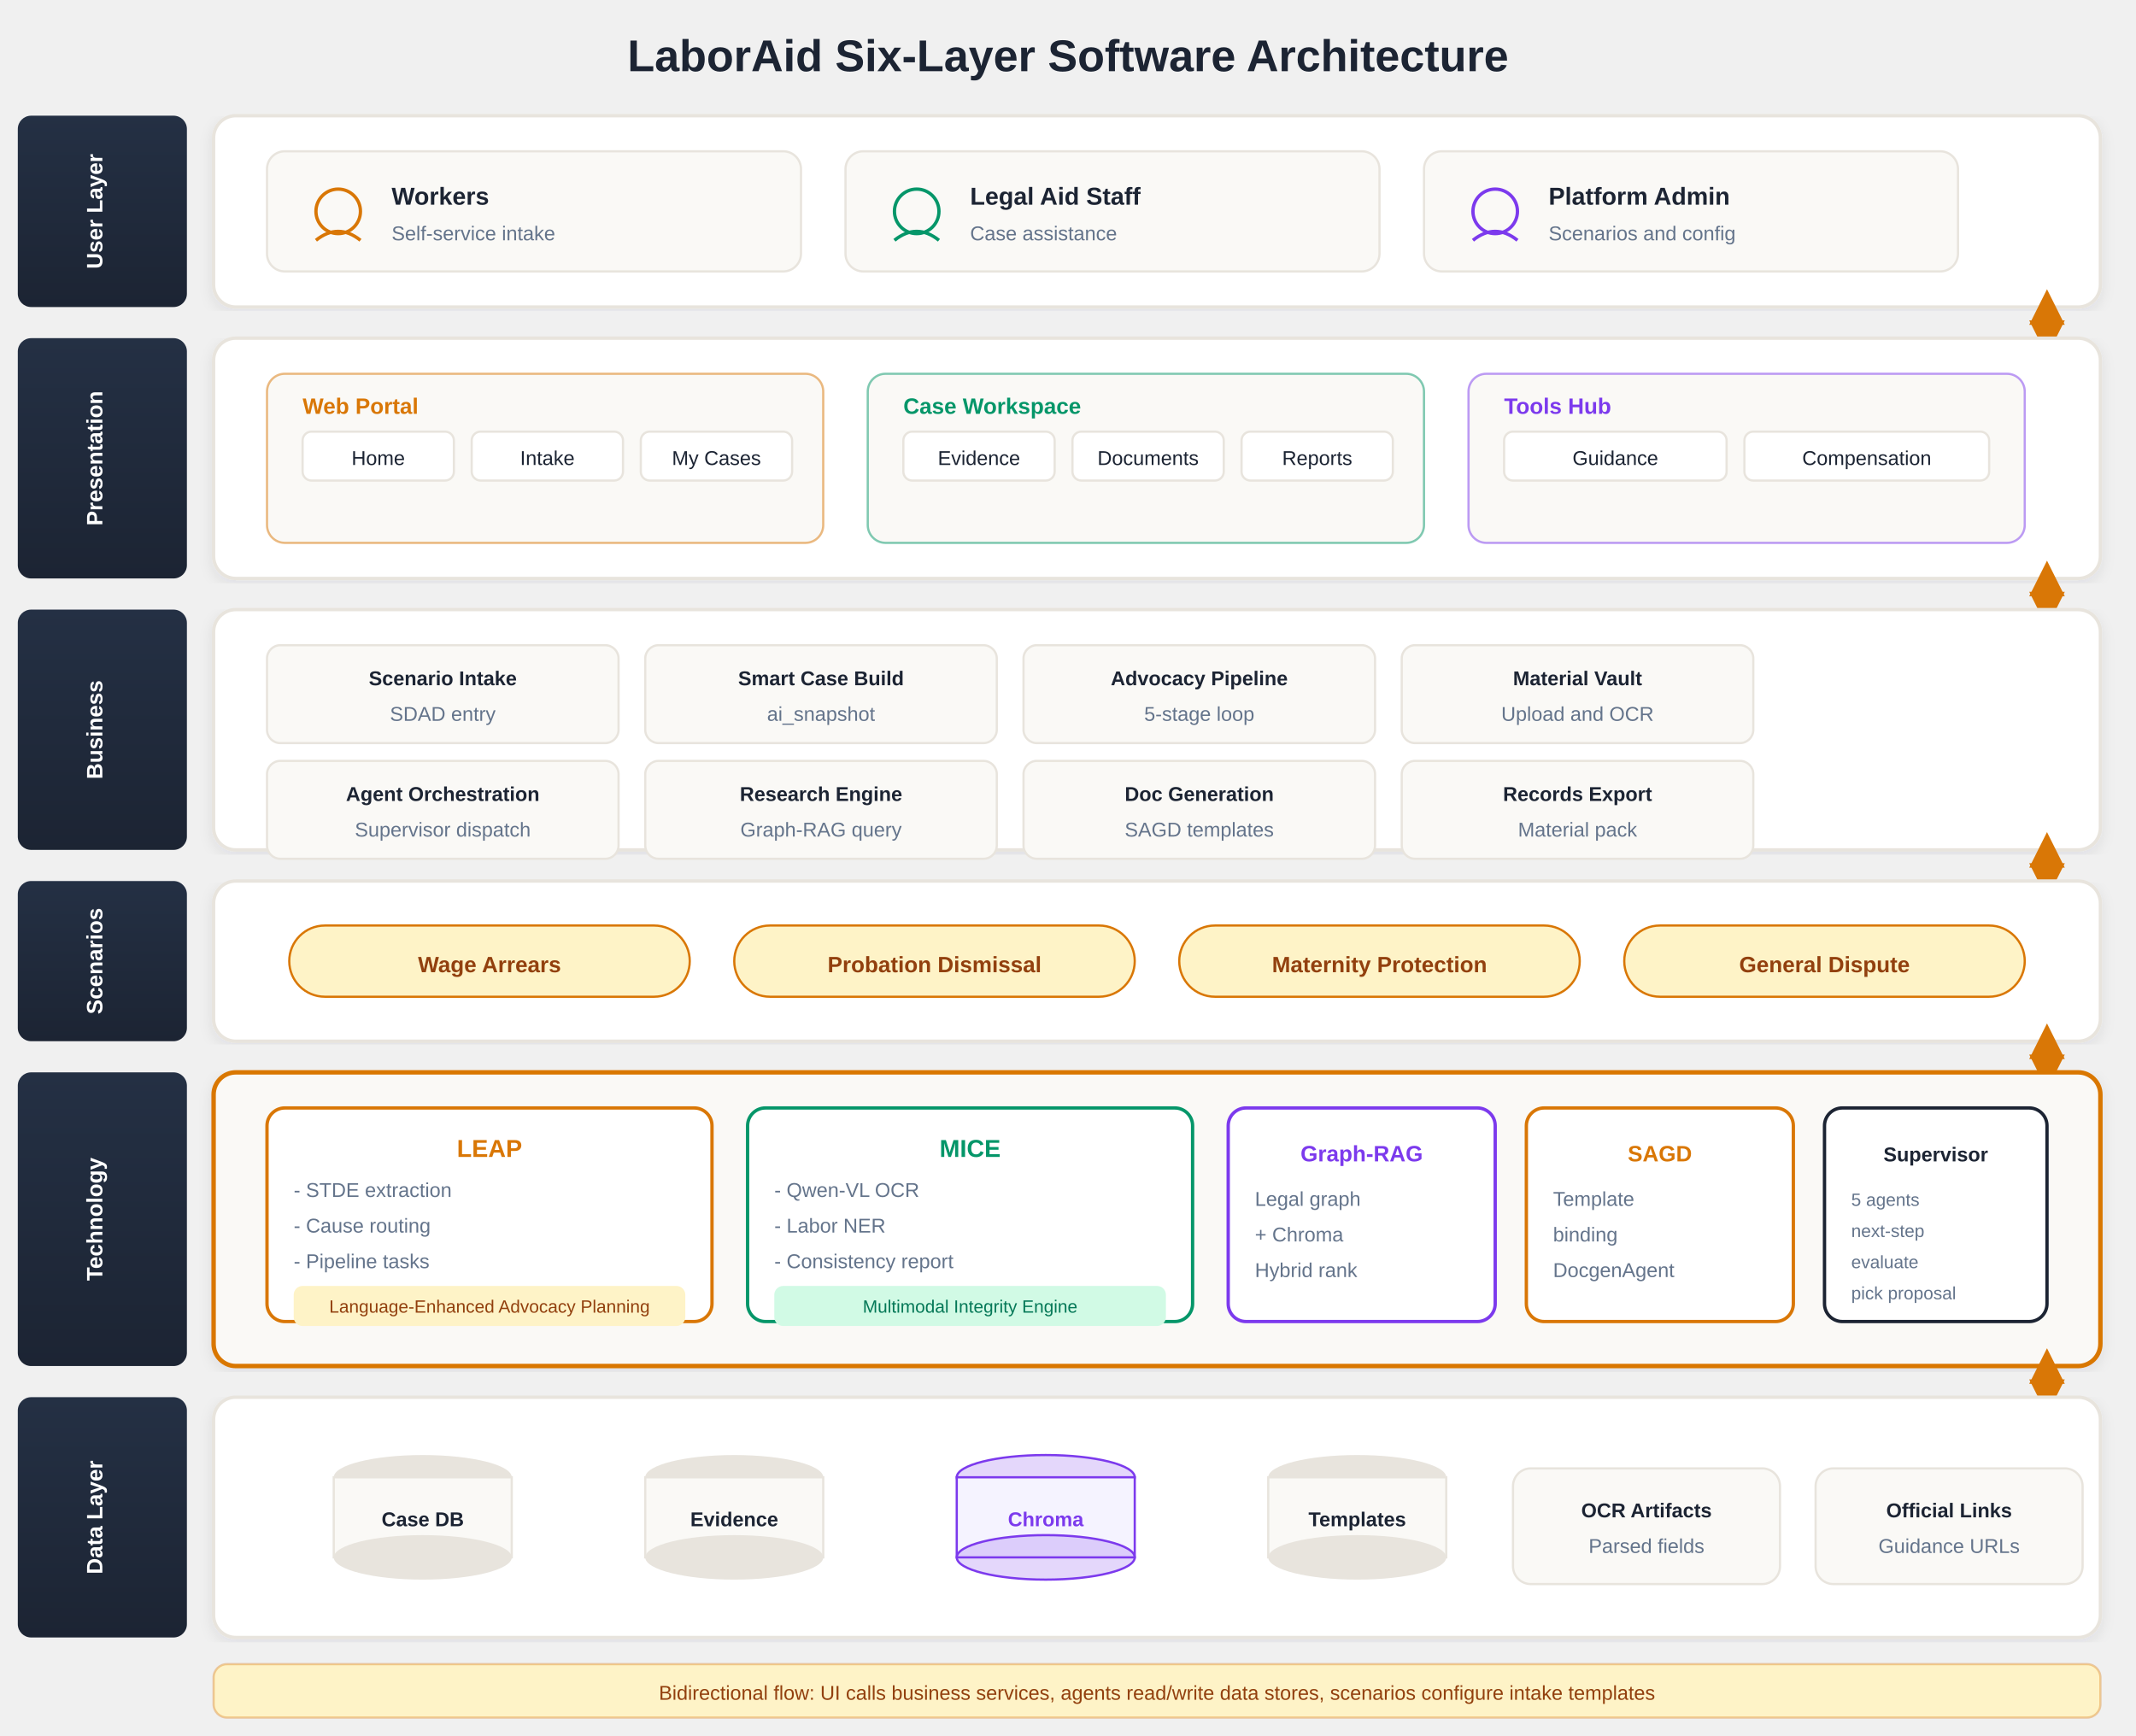
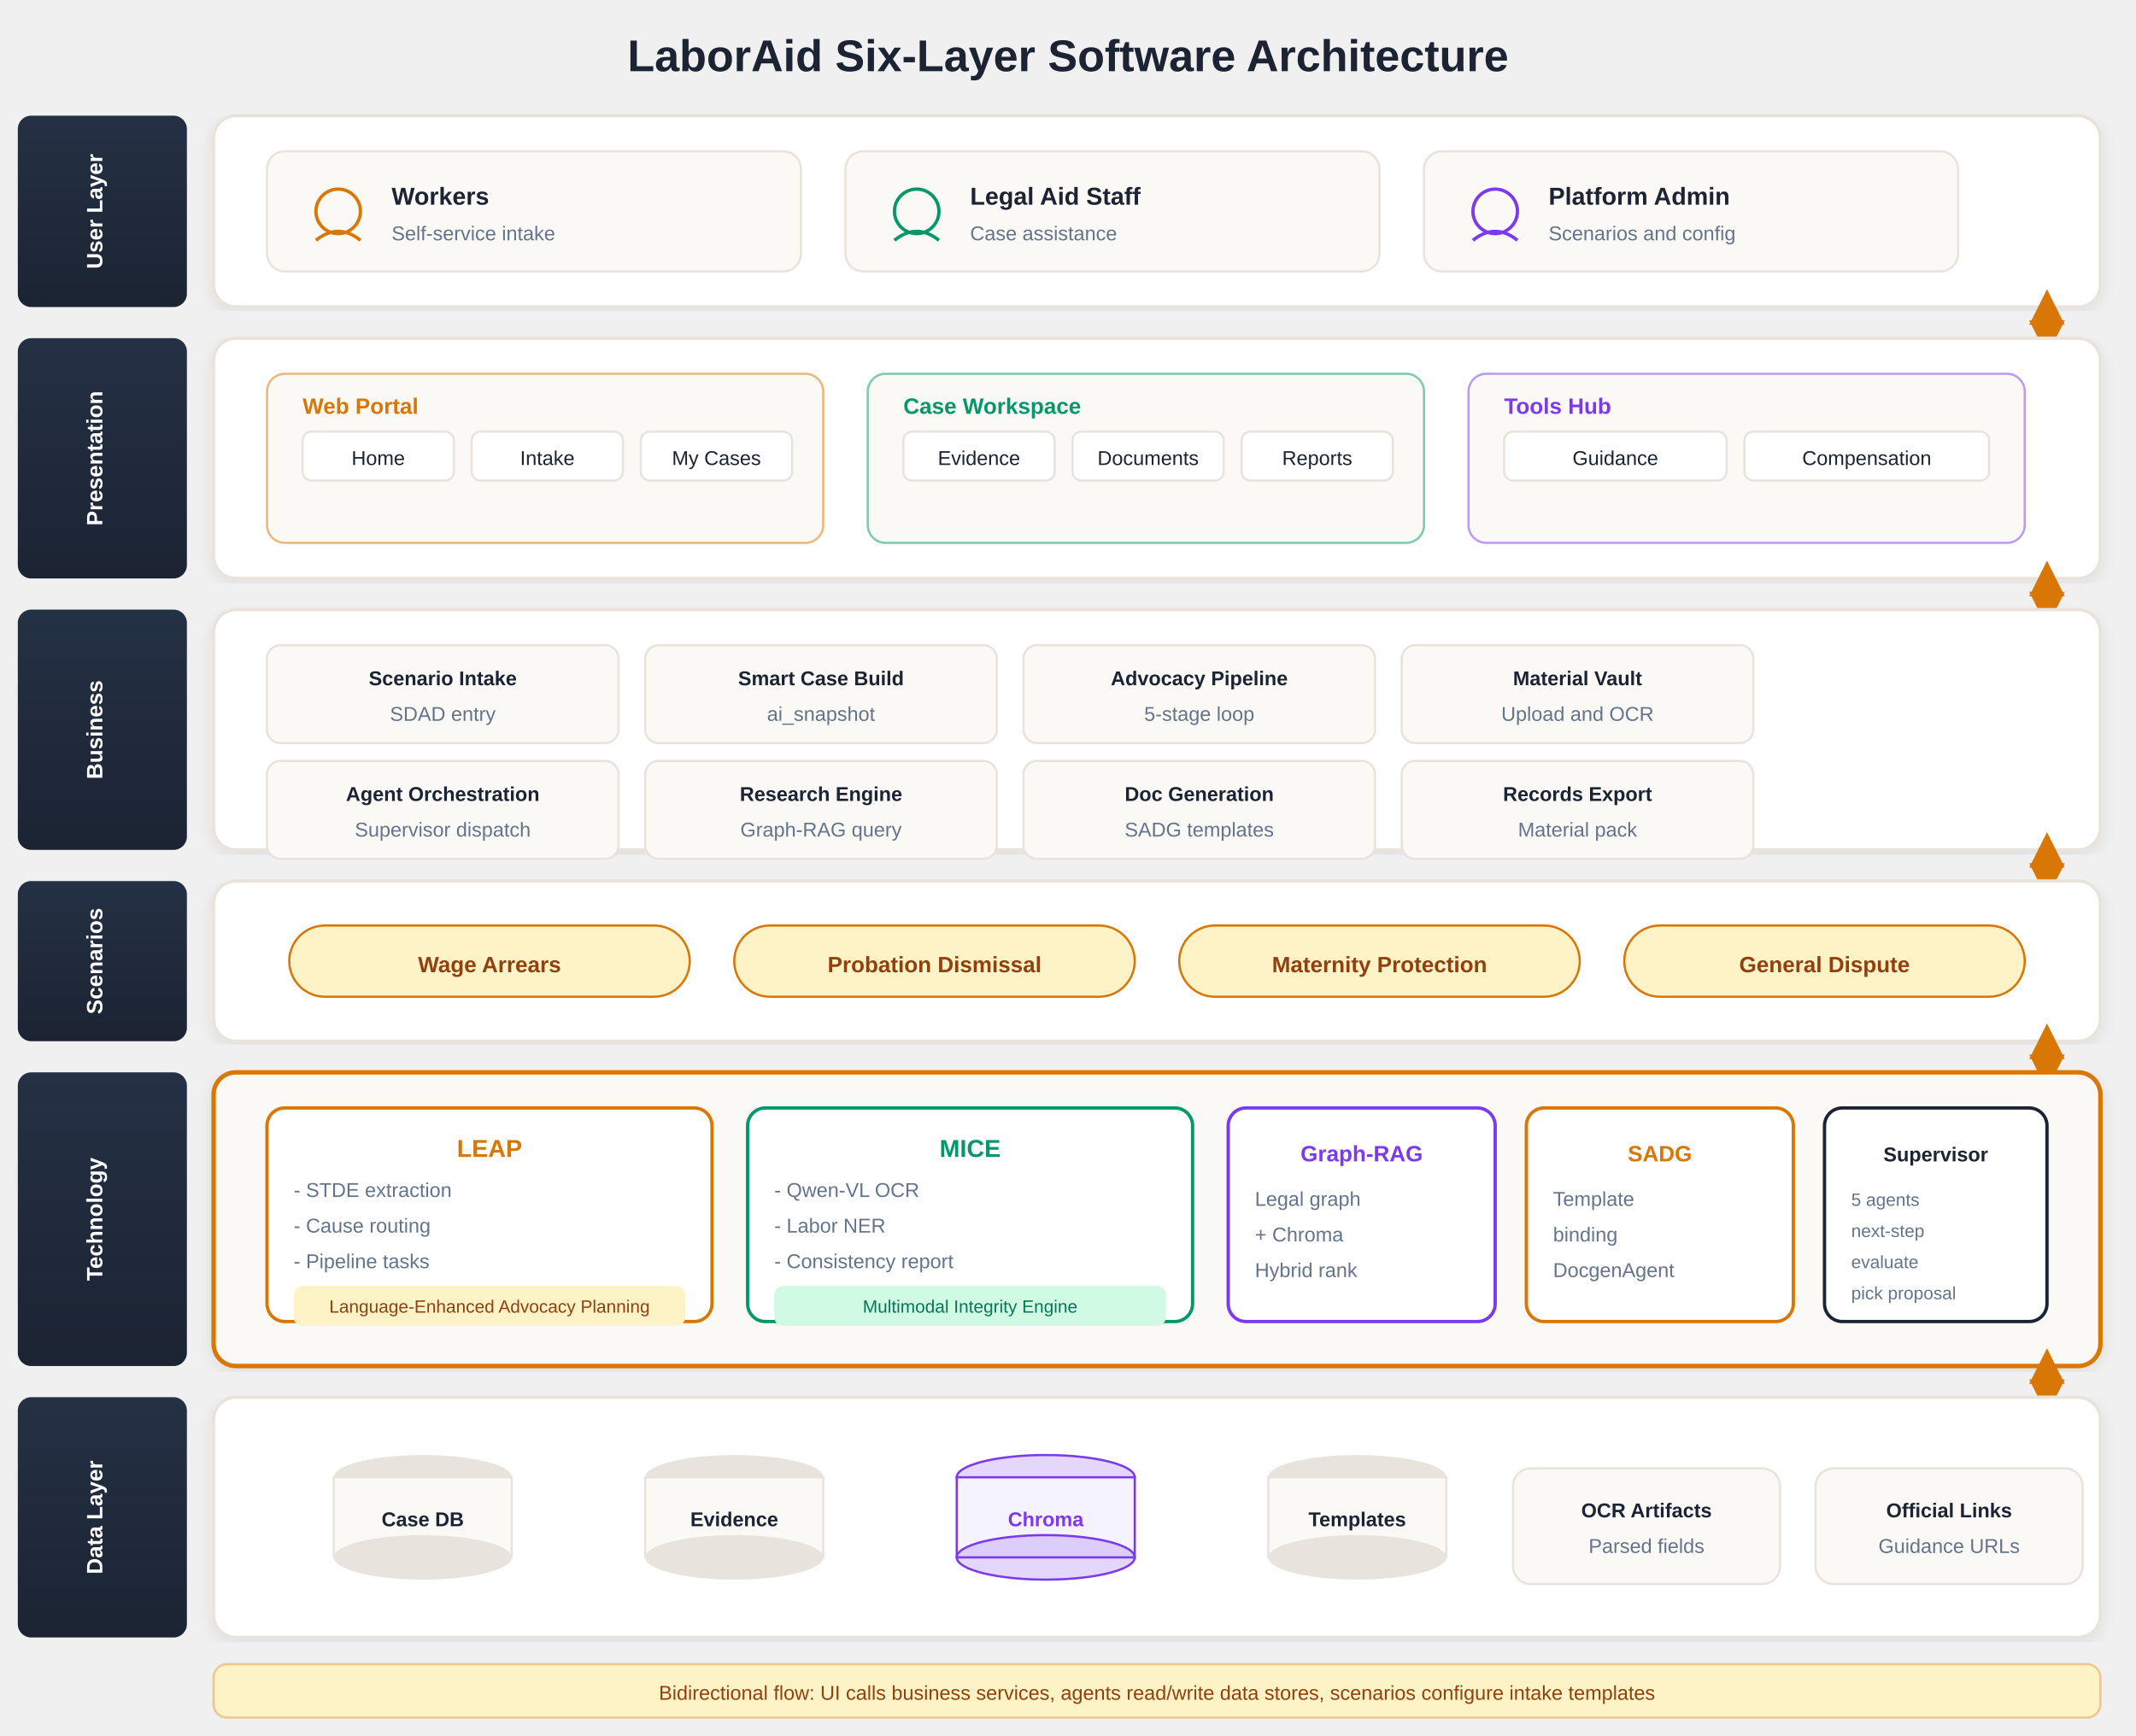
<svg xmlns="http://www.w3.org/2000/svg" viewBox="0 0 960 780" fill="none">
  <defs>
    <filter id="sh" x="-2%" y="-2%" width="104%" height="104%">
      <feDropShadow dx="0" dy="2" stdDeviation="3" flood-color="#1C2433" flood-opacity="0.08" />
    </filter>
    <linearGradient id="tab" x1="0" y1="0" x2="0" y2="1">
      <stop offset="0%" stop-color="#243044" />
      <stop offset="100%" stop-color="#1C2433" />
    </linearGradient>
    <marker id="ad" markerWidth="8" markerHeight="8" refX="4" refY="4" orient="auto">
      <path d="M0 0 L8 4 L0 8 Z" fill="#D97706" />
    </marker>
    <marker id="au" markerWidth="8" markerHeight="8" refX="4" refY="4" orient="auto-start-reverse">
      <path d="M0 0 L8 4 L0 8 Z" fill="#D97706" />
    </marker>
  </defs>
  <text x="480" y="32" text-anchor="middle" font-family="Arial, Helvetica, sans-serif" font-size="20" font-weight="700" fill="#1C2433">LaborAid Six-Layer Software Architecture</text>
  <rect x="8" y="52" width="76" height="86" rx="6" fill="url(#tab)" />
  <text transform="rotate(-90 46 95)" x="46" y="95" text-anchor="middle" font-family="Arial, Helvetica, sans-serif" font-size="10" font-weight="600" fill="#FFFFFF">User Layer</text>
  <rect x="96" y="52" width="848" height="86" rx="10" fill="#FFFFFF" stroke="#E8E4DD" stroke-width="1.5" filter="url(#sh)" />
  <g font-family="Arial, Helvetica, sans-serif">
    <rect x="120" y="68" width="240" height="54" rx="8" fill="#FAF9F6" stroke="#E8E4DD" />
    <circle cx="152" cy="95" r="10" fill="none" stroke="#D97706" stroke-width="1.5" />
    <path d="M142 108 Q152 100 162 108" fill="none" stroke="#D97706" stroke-width="1.5" />
    <text x="176" y="92" font-size="11" font-weight="600" fill="#1C2433">Workers</text>
    <text x="176" y="108" font-size="9" fill="#64748B">Self-service intake</text>
    <rect x="380" y="68" width="240" height="54" rx="8" fill="#FAF9F6" stroke="#E8E4DD" />
    <circle cx="412" cy="95" r="10" fill="none" stroke="#059669" stroke-width="1.5" />
    <path d="M402 108 Q412 100 422 108" fill="none" stroke="#059669" stroke-width="1.5" />
    <text x="436" y="92" font-size="11" font-weight="600" fill="#1C2433">Legal Aid Staff</text>
    <text x="436" y="108" font-size="9" fill="#64748B">Case assistance</text>
    <rect x="640" y="68" width="240" height="54" rx="8" fill="#FAF9F6" stroke="#E8E4DD" />
    <circle cx="672" cy="95" r="10" fill="none" stroke="#7C3AED" stroke-width="1.5" />
    <path d="M662 108 Q672 100 682 108" fill="none" stroke="#7C3AED" stroke-width="1.5" />
    <text x="696" y="92" font-size="11" font-weight="600" fill="#1C2433">Platform Admin</text>
    <text x="696" y="108" font-size="9" fill="#64748B">Scenarios and config</text>
  </g>
  <line x1="920" y1="138" x2="920" y2="152" stroke="#D97706" stroke-width="2" marker-start="url(#au)" marker-end="url(#ad)" />
  <rect x="8" y="152" width="76" height="108" rx="6" fill="url(#tab)" />
  <text transform="rotate(-90 46 206)" x="46" y="206" text-anchor="middle" font-family="Arial, Helvetica, sans-serif" font-size="10" font-weight="600" fill="#FFFFFF">Presentation</text>
  <rect x="96" y="152" width="848" height="108" rx="10" fill="#FFFFFF" stroke="#E8E4DD" stroke-width="1.5" filter="url(#sh)" />
  <g font-family="Arial, Helvetica, sans-serif" font-size="9">
    <rect x="120" y="168" width="250" height="76" rx="8" fill="#FAF9F6" stroke="#D97706" stroke-opacity="0.5" />
    <text x="136" y="186" font-size="10" font-weight="700" fill="#D97706">Web Portal</text>
    <rect x="136" y="194" width="68" height="22" rx="4" fill="#FFFFFF" stroke="#E8E4DD" />
    <text x="170" y="209" text-anchor="middle" fill="#1C2433">Home</text>
    <rect x="212" y="194" width="68" height="22" rx="4" fill="#FFFFFF" stroke="#E8E4DD" />
    <text x="246" y="209" text-anchor="middle" fill="#1C2433">Intake</text>
    <rect x="288" y="194" width="68" height="22" rx="4" fill="#FFFFFF" stroke="#E8E4DD" />
    <text x="322" y="209" text-anchor="middle" fill="#1C2433">My Cases</text>
    <rect x="390" y="168" width="250" height="76" rx="8" fill="#FAF9F6" stroke="#059669" stroke-opacity="0.5" />
    <text x="406" y="186" font-size="10" font-weight="700" fill="#059669">Case Workspace</text>
    <rect x="406" y="194" width="68" height="22" rx="4" fill="#FFFFFF" stroke="#E8E4DD" />
    <text x="440" y="209" text-anchor="middle" fill="#1C2433">Evidence</text>
    <rect x="482" y="194" width="68" height="22" rx="4" fill="#FFFFFF" stroke="#E8E4DD" />
    <text x="516" y="209" text-anchor="middle" fill="#1C2433">Documents</text>
    <rect x="558" y="194" width="68" height="22" rx="4" fill="#FFFFFF" stroke="#E8E4DD" />
    <text x="592" y="209" text-anchor="middle" fill="#1C2433">Reports</text>
    <rect x="660" y="168" width="250" height="76" rx="8" fill="#FAF9F6" stroke="#7C3AED" stroke-opacity="0.5" />
    <text x="676" y="186" font-size="10" font-weight="700" fill="#7C3AED">Tools Hub</text>
    <rect x="676" y="194" width="100" height="22" rx="4" fill="#FFFFFF" stroke="#E8E4DD" />
    <text x="726" y="209" text-anchor="middle" fill="#1C2433">Guidance</text>
    <rect x="784" y="194" width="110" height="22" rx="4" fill="#FFFFFF" stroke="#E8E4DD" />
    <text x="839" y="209" text-anchor="middle" fill="#1C2433">Compensation</text>
  </g>
  <line x1="920" y1="260" x2="920" y2="274" stroke="#D97706" stroke-width="2" marker-start="url(#au)" marker-end="url(#ad)" />
  <rect x="8" y="274" width="76" height="108" rx="6" fill="url(#tab)" />
  <text transform="rotate(-90 46 328)" x="46" y="328" text-anchor="middle" font-family="Arial, Helvetica, sans-serif" font-size="10" font-weight="600" fill="#FFFFFF">Business</text>
  <rect x="96" y="274" width="848" height="108" rx="10" fill="#FFFFFF" stroke="#E8E4DD" stroke-width="1.5" filter="url(#sh)" />
  <g font-family="Arial, Helvetica, sans-serif" font-size="9" fill="#1C2433">
    <rect x="120" y="290" width="158" height="44" rx="6" fill="#FAF9F6" stroke="#E8E4DD" />
    <text x="199" y="308" text-anchor="middle" font-weight="600">Scenario Intake</text>
    <text x="199" y="324" text-anchor="middle" fill="#64748B">SDAD entry</text>
    <rect x="290" y="290" width="158" height="44" rx="6" fill="#FAF9F6" stroke="#E8E4DD" />
    <text x="369" y="308" text-anchor="middle" font-weight="600">Smart Case Build</text>
    <text x="369" y="324" text-anchor="middle" fill="#64748B">ai_snapshot</text>
    <rect x="460" y="290" width="158" height="44" rx="6" fill="#FAF9F6" stroke="#E8E4DD" />
    <text x="539" y="308" text-anchor="middle" font-weight="600">Advocacy Pipeline</text>
    <text x="539" y="324" text-anchor="middle" fill="#64748B">5-stage loop</text>
    <rect x="630" y="290" width="158" height="44" rx="6" fill="#FAF9F6" stroke="#E8E4DD" />
    <text x="709" y="308" text-anchor="middle" font-weight="600">Material Vault</text>
    <text x="709" y="324" text-anchor="middle" fill="#64748B">Upload and OCR</text>
    <rect x="120" y="342" width="158" height="44" rx="6" fill="#FAF9F6" stroke="#E8E4DD" />
    <text x="199" y="360" text-anchor="middle" font-weight="600">Agent Orchestration</text>
    <text x="199" y="376" text-anchor="middle" fill="#64748B">Supervisor dispatch</text>
    <rect x="290" y="342" width="158" height="44" rx="6" fill="#FAF9F6" stroke="#E8E4DD" />
    <text x="369" y="360" text-anchor="middle" font-weight="600">Research Engine</text>
    <text x="369" y="376" text-anchor="middle" fill="#64748B">Graph-RAG query</text>
    <rect x="460" y="342" width="158" height="44" rx="6" fill="#FAF9F6" stroke="#E8E4DD" />
    <text x="539" y="360" text-anchor="middle" font-weight="600">Doc Generation</text>
-     <text x="539" y="376" text-anchor="middle" fill="#64748B">SAGD templates</text>
+     <text x="539" y="376" text-anchor="middle" fill="#64748B">SADG templates</text>
    <rect x="630" y="342" width="158" height="44" rx="6" fill="#FAF9F6" stroke="#E8E4DD" />
    <text x="709" y="360" text-anchor="middle" font-weight="600">Records Export</text>
    <text x="709" y="376" text-anchor="middle" fill="#64748B">Material pack</text>
  </g>
  <line x1="920" y1="382" x2="920" y2="396" stroke="#D97706" stroke-width="2" marker-start="url(#au)" marker-end="url(#ad)" />
  <rect x="8" y="396" width="76" height="72" rx="6" fill="url(#tab)" />
  <text transform="rotate(-90 46 432)" x="46" y="432" text-anchor="middle" font-family="Arial, Helvetica, sans-serif" font-size="10" font-weight="600" fill="#FFFFFF">Scenarios</text>
  <rect x="96" y="396" width="848" height="72" rx="10" fill="#FFFFFF" stroke="#E8E4DD" stroke-width="1.5" filter="url(#sh)" />
  <g font-family="Arial, Helvetica, sans-serif" font-size="10">
    <rect x="130" y="416" width="180" height="32" rx="16" fill="#FEF3C7" stroke="#D97706" />
    <text x="220" y="437" text-anchor="middle" font-weight="600" fill="#92400E">Wage Arrears</text>
    <rect x="330" y="416" width="180" height="32" rx="16" fill="#FEF3C7" stroke="#D97706" />
    <text x="420" y="437" text-anchor="middle" font-weight="600" fill="#92400E">Probation Dismissal</text>
    <rect x="530" y="416" width="180" height="32" rx="16" fill="#FEF3C7" stroke="#D97706" />
    <text x="620" y="437" text-anchor="middle" font-weight="600" fill="#92400E">Maternity Protection</text>
    <rect x="730" y="416" width="180" height="32" rx="16" fill="#FEF3C7" stroke="#D97706" />
    <text x="820" y="437" text-anchor="middle" font-weight="600" fill="#92400E">General Dispute</text>
  </g>
  <line x1="920" y1="468" x2="920" y2="482" stroke="#D97706" stroke-width="2" marker-start="url(#au)" marker-end="url(#ad)" />
  <rect x="8" y="482" width="76" height="132" rx="6" fill="url(#tab)" />
  <text transform="rotate(-90 46 548)" x="46" y="548" text-anchor="middle" font-family="Arial, Helvetica, sans-serif" font-size="10" font-weight="600" fill="#FFFFFF">Technology</text>
  <rect x="96" y="482" width="848" height="132" rx="10" fill="#FAF9F6" stroke="#D97706" stroke-width="2" filter="url(#sh)" />
  <g font-family="Arial, Helvetica, sans-serif">
    <rect x="120" y="498" width="200" height="96" rx="8" fill="#FFFFFF" stroke="#D97706" stroke-width="1.5" />
    <text x="220" y="520" text-anchor="middle" font-size="11" font-weight="700" fill="#D97706">LEAP</text>
    <text x="132" y="538" font-size="9" fill="#64748B">- STDE extraction</text>
    <text x="132" y="554" font-size="9" fill="#64748B">- Cause routing</text>
    <text x="132" y="570" font-size="9" fill="#64748B">- Pipeline tasks</text>
    <rect x="132" y="578" width="176" height="18" rx="4" fill="#FEF3C7" />
    <text x="220" y="590" text-anchor="middle" font-size="8" fill="#92400E">Language-Enhanced Advocacy Planning</text>
    <rect x="336" y="498" width="200" height="96" rx="8" fill="#FFFFFF" stroke="#059669" stroke-width="1.5" />
    <text x="436" y="520" text-anchor="middle" font-size="11" font-weight="700" fill="#059669">MICE</text>
    <text x="348" y="538" font-size="9" fill="#64748B">- Qwen-VL OCR</text>
    <text x="348" y="554" font-size="9" fill="#64748B">- Labor NER</text>
    <text x="348" y="570" font-size="9" fill="#64748B">- Consistency report</text>
    <rect x="348" y="578" width="176" height="18" rx="4" fill="#D1FAE5" />
    <text x="436" y="590" text-anchor="middle" font-size="8" fill="#047857">Multimodal Integrity Engine</text>
    <rect x="552" y="498" width="120" height="96" rx="8" fill="#FFFFFF" stroke="#7C3AED" stroke-width="1.5" />
    <text x="612" y="522" text-anchor="middle" font-size="10" font-weight="700" fill="#7C3AED">Graph-RAG</text>
    <text x="564" y="542" font-size="9" fill="#64748B">Legal graph</text>
    <text x="564" y="558" font-size="9" fill="#64748B">+ Chroma</text>
    <text x="564" y="574" font-size="9" fill="#64748B">Hybrid rank</text>
    <rect x="686" y="498" width="120" height="96" rx="8" fill="#FFFFFF" stroke="#D97706" stroke-width="1.5" />
-     <text x="746" y="522" text-anchor="middle" font-size="10" font-weight="700" fill="#D97706">SAGD</text>
+     <text x="746" y="522" text-anchor="middle" font-size="10" font-weight="700" fill="#D97706">SADG</text>
    <text x="698" y="542" font-size="9" fill="#64748B">Template</text>
    <text x="698" y="558" font-size="9" fill="#64748B">binding</text>
    <text x="698" y="574" font-size="9" fill="#64748B">DocgenAgent</text>
    <rect x="820" y="498" width="100" height="96" rx="8" fill="#FFFFFF" stroke="#1C2433" stroke-width="1.5" />
    <text x="870" y="522" text-anchor="middle" font-size="9" font-weight="700" fill="#1C2433">Supervisor</text>
    <text x="832" y="542" font-size="8" fill="#64748B">5 agents</text>
    <text x="832" y="556" font-size="8" fill="#64748B">next-step</text>
    <text x="832" y="570" font-size="8" fill="#64748B">evaluate</text>
    <text x="832" y="584" font-size="8" fill="#64748B">pick proposal</text>
  </g>
  <line x1="920" y1="614" x2="920" y2="628" stroke="#D97706" stroke-width="2" marker-start="url(#au)" marker-end="url(#ad)" />
  <rect x="8" y="628" width="76" height="108" rx="6" fill="url(#tab)" />
  <text transform="rotate(-90 46 682)" x="46" y="682" text-anchor="middle" font-family="Arial, Helvetica, sans-serif" font-size="10" font-weight="600" fill="#FFFFFF">Data Layer</text>
  <rect x="96" y="628" width="848" height="108" rx="10" fill="#FFFFFF" stroke="#E8E4DD" stroke-width="1.5" filter="url(#sh)" />
  <g font-family="Arial, Helvetica, sans-serif" font-size="9" fill="#1C2433">
    <g transform="translate(150,652)">
      <ellipse cx="40" cy="12" rx="40" ry="10" fill="#E8E4DD" />
      <rect x="0" y="12" width="80" height="36" fill="#FAF9F6" stroke="#E8E4DD" />
      <ellipse cx="40" cy="48" rx="40" ry="10" fill="#E8E4DD" />
      <text x="40" y="34" text-anchor="middle" font-weight="600">Case DB</text>
    </g>
    <g transform="translate(290,652)">
      <ellipse cx="40" cy="12" rx="40" ry="10" fill="#E8E4DD" />
      <rect x="0" y="12" width="80" height="36" fill="#FAF9F6" stroke="#E8E4DD" />
      <ellipse cx="40" cy="48" rx="40" ry="10" fill="#E8E4DD" />
      <text x="40" y="34" text-anchor="middle" font-weight="600">Evidence</text>
    </g>
    <g transform="translate(430,652)">
      <ellipse cx="40" cy="12" rx="40" ry="10" fill="#7C3AED" fill-opacity="0.2" stroke="#7C3AED" />
      <rect x="0" y="12" width="80" height="36" fill="#F5F3FF" stroke="#7C3AED" />
      <ellipse cx="40" cy="48" rx="40" ry="10" fill="#7C3AED" fill-opacity="0.2" stroke="#7C3AED" />
      <text x="40" y="34" text-anchor="middle" font-weight="600" fill="#7C3AED">Chroma</text>
    </g>
    <g transform="translate(570,652)">
      <ellipse cx="40" cy="12" rx="40" ry="10" fill="#E8E4DD" />
      <rect x="0" y="12" width="80" height="36" fill="#FAF9F6" stroke="#E8E4DD" />
      <ellipse cx="40" cy="48" rx="40" ry="10" fill="#E8E4DD" />
      <text x="40" y="34" text-anchor="middle" font-weight="600">Templates</text>
    </g>
    <rect x="680" y="660" width="120" height="52" rx="8" fill="#FAF9F6" stroke="#E8E4DD" />
    <text x="740" y="682" text-anchor="middle" font-weight="600">OCR Artifacts</text>
    <text x="740" y="698" text-anchor="middle" fill="#64748B">Parsed fields</text>
    <rect x="816" y="660" width="120" height="52" rx="8" fill="#FAF9F6" stroke="#E8E4DD" />
    <text x="876" y="682" text-anchor="middle" font-weight="600">Official Links</text>
    <text x="876" y="698" text-anchor="middle" fill="#64748B">Guidance URLs</text>
  </g>
  <rect x="96" y="748" width="848" height="24" rx="6" fill="#FEF3C7" stroke="#D97706" stroke-opacity="0.35" />
  <text x="520" y="764" text-anchor="middle" font-family="Arial, Helvetica, sans-serif" font-size="9" fill="#92400E">Bidirectional flow: UI calls business services, agents read/write data stores, scenarios configure intake templates</text>
</svg>
